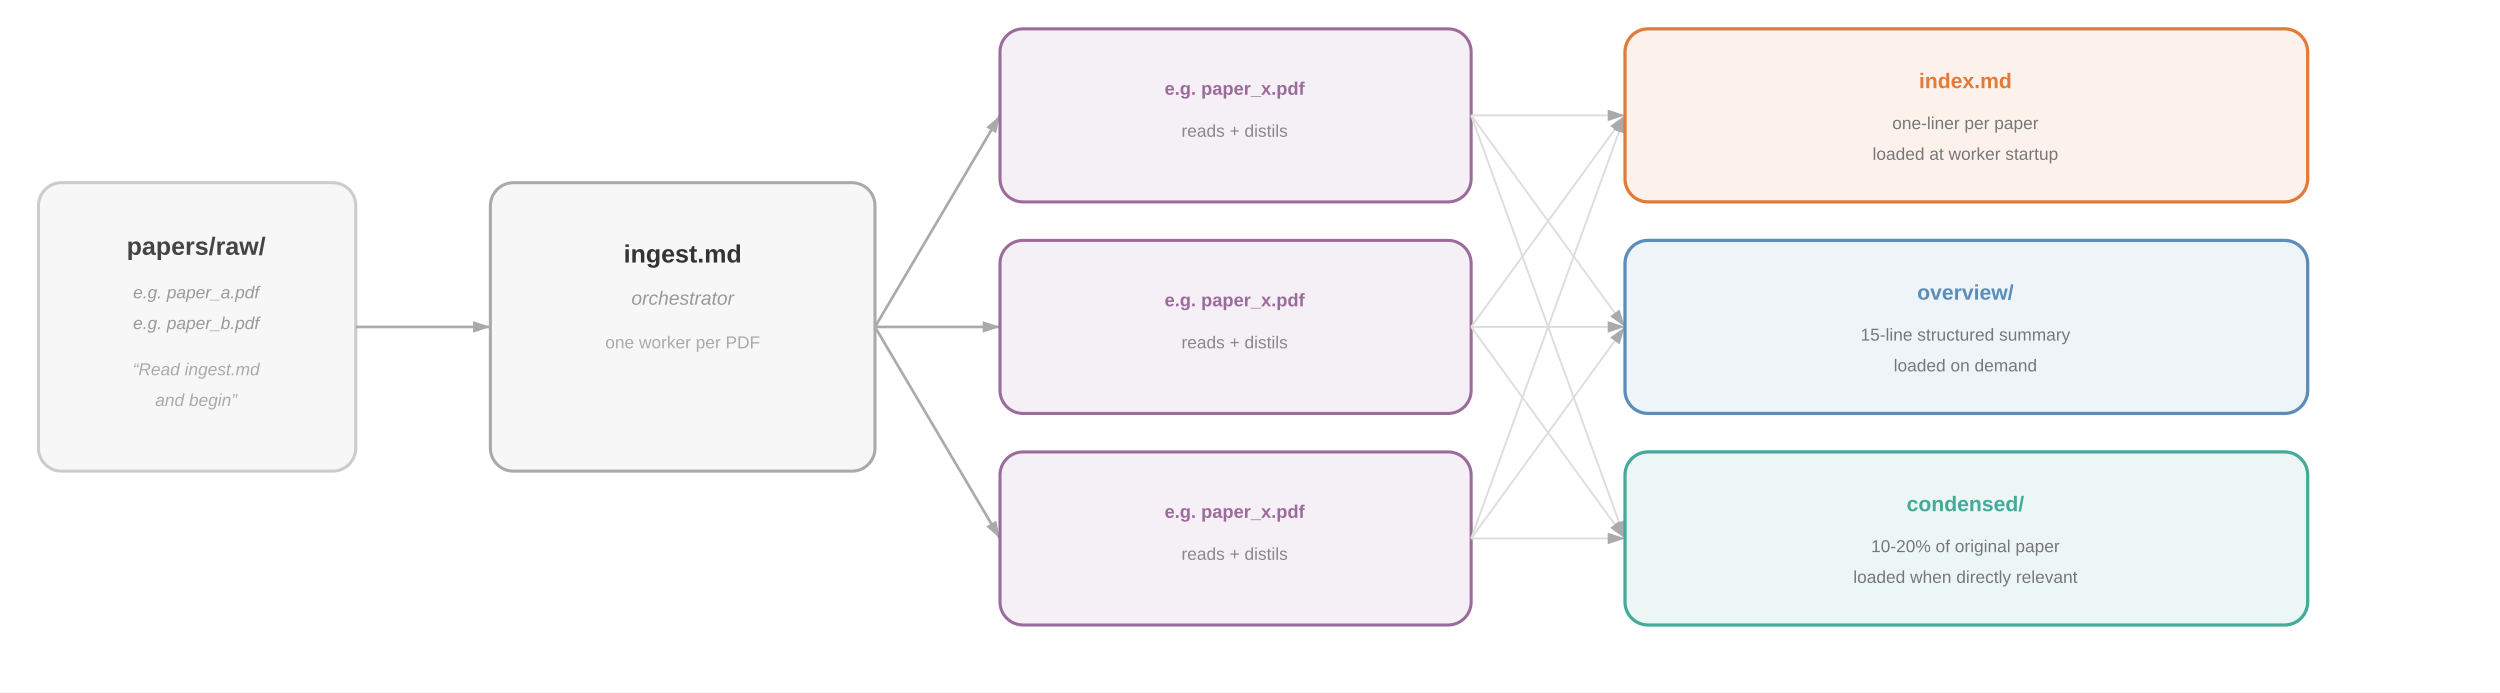
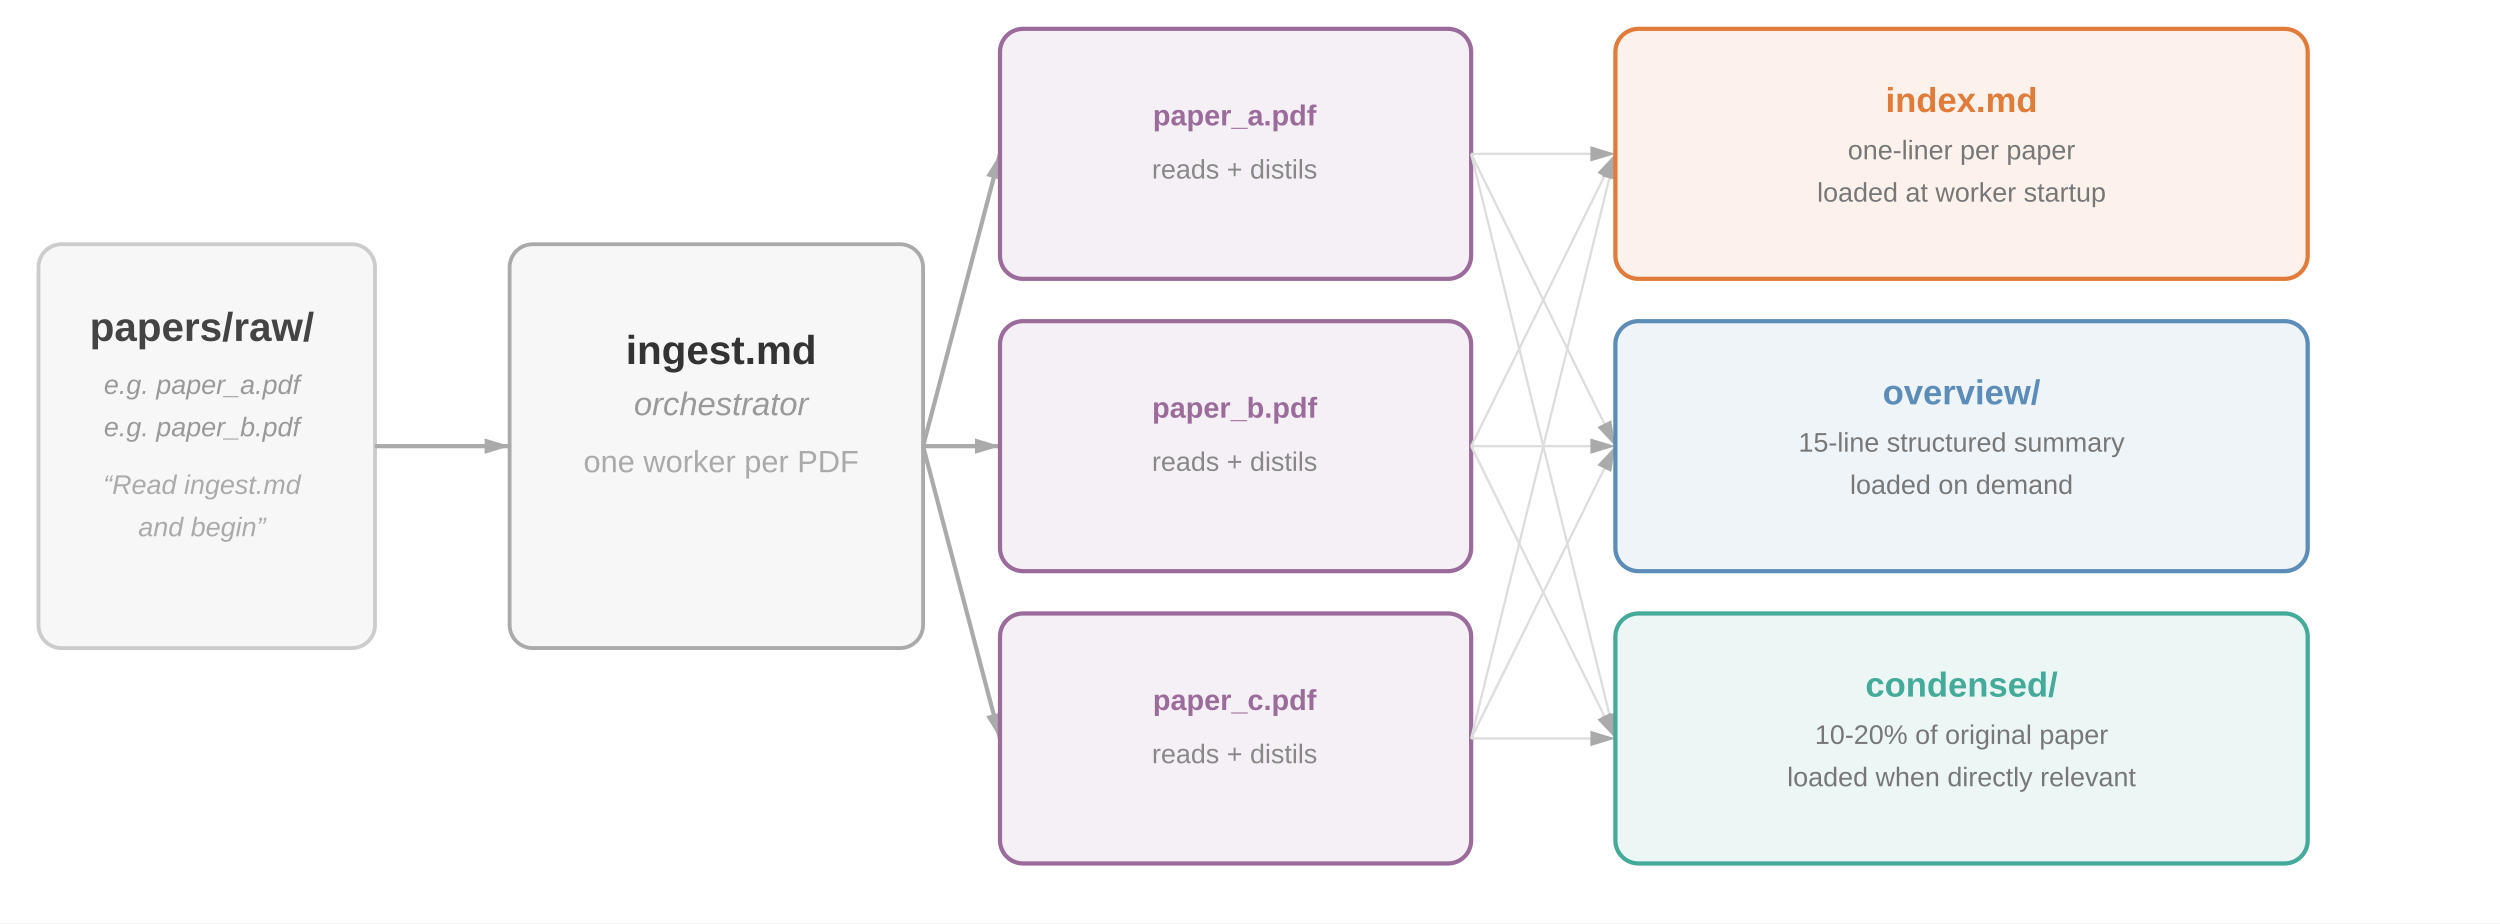
- <svg xmlns="http://www.w3.org/2000/svg" viewBox="0 0 1300 360">
+ <svg xmlns="http://www.w3.org/2000/svg" viewBox="0 0 1300 480">
  <defs>
-     <marker id="arr" markerWidth="9" markerHeight="7" refX="9" refY="3.5" orient="auto" markerUnits="userSpaceOnUse">
-       <path d="M0,0.5 L9,3.5 L0,6.5 Z" fill="#aaaaaa" />
+     <marker id="arr" markerWidth="14" markerHeight="10" refX="13" refY="5" orient="auto" markerUnits="userSpaceOnUse">
+       <path d="M0,1 L13,5 L0,9 Z" fill="#aaaaaa" />
    </marker>
  </defs>
-   <rect width="1300" height="360" fill="white" />
-   <rect x="20" y="95" width="165" height="150" rx="12" ry="12" fill="#f7f7f7" fill-opacity="1.0" stroke="#cccccc" stroke-width="1.6" />
-   <text x="102" y="128" text-anchor="middle" dominant-baseline="central" font-family="Arial, Helvetica, sans-serif" font-size="13" font-weight="bold" font-style="normal" fill="#444444">papers/raw/</text>
-   <text x="102" y="152" text-anchor="middle" dominant-baseline="central" font-family="Arial, Helvetica, sans-serif" font-size="9" font-weight="normal" font-style="italic" fill="#999999">e.g.  paper_a.pdf</text>
-   <text x="102" y="168" text-anchor="middle" dominant-baseline="central" font-family="Arial, Helvetica, sans-serif" font-size="9" font-weight="normal" font-style="italic" fill="#999999">e.g.  paper_b.pdf</text>
-   <text x="102" y="192" text-anchor="middle" dominant-baseline="central" font-family="Arial, Helvetica, sans-serif" font-size="9" font-weight="normal" font-style="italic" fill="#aaaaaa">“Read ingest.md</text>
-   <text x="102" y="208" text-anchor="middle" dominant-baseline="central" font-family="Arial, Helvetica, sans-serif" font-size="9" font-weight="normal" font-style="italic" fill="#aaaaaa">and begin”</text>
-   <line x1="185" y1="170" x2="255" y2="170" stroke="#aaaaaa" stroke-width="1.4" marker-end="url(#arr)" />
-   <rect x="255" y="95" width="200" height="150" rx="12" ry="12" fill="#f7f7f7" fill-opacity="1.0" stroke="#aaaaaa" stroke-width="1.6" />
-   <text x="355" y="132" text-anchor="middle" dominant-baseline="central" font-family="Arial, Helvetica, sans-serif" font-size="13" font-weight="bold" font-style="normal" fill="#333333">ingest.md</text>
-   <text x="355" y="155" text-anchor="middle" dominant-baseline="central" font-family="Arial, Helvetica, sans-serif" font-size="10" font-weight="normal" font-style="italic" fill="#999999">orchestrator</text>
-   <text x="355" y="178" text-anchor="middle" dominant-baseline="central" font-family="Arial, Helvetica, sans-serif" font-size="9" font-weight="normal" font-style="normal" fill="#aaaaaa">one worker per PDF</text>
-   <line x1="455" y1="170" x2="520" y2="60" stroke="#aaaaaa" stroke-width="1.4" marker-end="url(#arr)" />
-   <line x1="455" y1="170" x2="520" y2="170" stroke="#aaaaaa" stroke-width="1.4" marker-end="url(#arr)" />
-   <line x1="455" y1="170" x2="520" y2="280" stroke="#aaaaaa" stroke-width="1.4" marker-end="url(#arr)" />
-   <rect x="520" y="15" width="245" height="90" rx="12" ry="12" fill="#9B6B9B" fill-opacity="0.1" stroke="#9B6B9B" stroke-width="0" />
-   <rect x="520" y="15" width="245" height="90" rx="12" ry="12" fill="none" fill-opacity="1.0" stroke="#9B6B9B" stroke-width="1.6" />
-   <text x="642" y="46" text-anchor="middle" dominant-baseline="central" font-family="Arial, Helvetica, sans-serif" font-size="9.5" font-weight="bold" font-style="normal" fill="#9B6B9B">e.g.  paper_x.pdf</text>
-   <text x="642" y="68" text-anchor="middle" dominant-baseline="central" font-family="Arial, Helvetica, sans-serif" font-size="9" font-weight="normal" font-style="normal" fill="#888888">reads + distils</text>
-   <rect x="520" y="125" width="245" height="90" rx="12" ry="12" fill="#9B6B9B" fill-opacity="0.1" stroke="#9B6B9B" stroke-width="0" />
-   <rect x="520" y="125" width="245" height="90" rx="12" ry="12" fill="none" fill-opacity="1.0" stroke="#9B6B9B" stroke-width="1.6" />
-   <text x="642" y="156" text-anchor="middle" dominant-baseline="central" font-family="Arial, Helvetica, sans-serif" font-size="9.5" font-weight="bold" font-style="normal" fill="#9B6B9B">e.g.  paper_x.pdf</text>
-   <text x="642" y="178" text-anchor="middle" dominant-baseline="central" font-family="Arial, Helvetica, sans-serif" font-size="9" font-weight="normal" font-style="normal" fill="#888888">reads + distils</text>
-   <rect x="520" y="235" width="245" height="90" rx="12" ry="12" fill="#9B6B9B" fill-opacity="0.1" stroke="#9B6B9B" stroke-width="0" />
-   <rect x="520" y="235" width="245" height="90" rx="12" ry="12" fill="none" fill-opacity="1.0" stroke="#9B6B9B" stroke-width="1.6" />
-   <text x="642" y="266" text-anchor="middle" dominant-baseline="central" font-family="Arial, Helvetica, sans-serif" font-size="9.5" font-weight="bold" font-style="normal" fill="#9B6B9B">e.g.  paper_x.pdf</text>
-   <text x="642" y="288" text-anchor="middle" dominant-baseline="central" font-family="Arial, Helvetica, sans-serif" font-size="9" font-weight="normal" font-style="normal" fill="#888888">reads + distils</text>
-   <line x1="765" y1="60" x2="845" y2="60" stroke="#dddddd" stroke-width="1.0" marker-end="url(#arr)" />
-   <line x1="765" y1="60" x2="845" y2="170" stroke="#dddddd" stroke-width="1.0" marker-end="url(#arr)" />
-   <line x1="765" y1="60" x2="845" y2="280" stroke="#dddddd" stroke-width="1.0" marker-end="url(#arr)" />
-   <line x1="765" y1="170" x2="845" y2="60" stroke="#dddddd" stroke-width="1.0" marker-end="url(#arr)" />
-   <line x1="765" y1="170" x2="845" y2="170" stroke="#dddddd" stroke-width="1.0" marker-end="url(#arr)" />
-   <line x1="765" y1="170" x2="845" y2="280" stroke="#dddddd" stroke-width="1.0" marker-end="url(#arr)" />
-   <line x1="765" y1="280" x2="845" y2="60" stroke="#dddddd" stroke-width="1.0" marker-end="url(#arr)" />
-   <line x1="765" y1="280" x2="845" y2="170" stroke="#dddddd" stroke-width="1.0" marker-end="url(#arr)" />
-   <line x1="765" y1="280" x2="845" y2="280" stroke="#dddddd" stroke-width="1.0" marker-end="url(#arr)" />
-   <rect x="845" y="15" width="355" height="90" rx="12" ry="12" fill="#E07B39" fill-opacity="0.1" stroke="#E07B39" stroke-width="0" />
-   <rect x="845" y="15" width="355" height="90" rx="12" ry="12" fill="none" fill-opacity="1.0" stroke="#E07B39" stroke-width="1.7" />
-   <text x="1022" y="42" text-anchor="middle" dominant-baseline="central" font-family="Arial, Helvetica, sans-serif" font-size="11" font-weight="bold" font-style="normal" fill="#E07B39">index.md</text>
-   <text x="1022" y="64" text-anchor="middle" dominant-baseline="central" font-family="Arial, Helvetica, sans-serif" font-size="9" font-weight="normal" font-style="normal" fill="#777777">one-liner per paper</text>
-   <text x="1022" y="80" text-anchor="middle" dominant-baseline="central" font-family="Arial, Helvetica, sans-serif" font-size="9" font-weight="normal" font-style="normal" fill="#777777">loaded at worker startup</text>
-   <rect x="845" y="125" width="355" height="90" rx="12" ry="12" fill="#5B8DB8" fill-opacity="0.1" stroke="#5B8DB8" stroke-width="0" />
-   <rect x="845" y="125" width="355" height="90" rx="12" ry="12" fill="none" fill-opacity="1.0" stroke="#5B8DB8" stroke-width="1.7" />
-   <text x="1022" y="152" text-anchor="middle" dominant-baseline="central" font-family="Arial, Helvetica, sans-serif" font-size="11" font-weight="bold" font-style="normal" fill="#5B8DB8">overview/</text>
-   <text x="1022" y="174" text-anchor="middle" dominant-baseline="central" font-family="Arial, Helvetica, sans-serif" font-size="9" font-weight="normal" font-style="normal" fill="#777777">15-line structured summary</text>
-   <text x="1022" y="190" text-anchor="middle" dominant-baseline="central" font-family="Arial, Helvetica, sans-serif" font-size="9" font-weight="normal" font-style="normal" fill="#777777">loaded on demand</text>
-   <rect x="845" y="235" width="355" height="90" rx="12" ry="12" fill="#44AA99" fill-opacity="0.1" stroke="#44AA99" stroke-width="0" />
-   <rect x="845" y="235" width="355" height="90" rx="12" ry="12" fill="none" fill-opacity="1.0" stroke="#44AA99" stroke-width="1.7" />
-   <text x="1022" y="262" text-anchor="middle" dominant-baseline="central" font-family="Arial, Helvetica, sans-serif" font-size="11" font-weight="bold" font-style="normal" fill="#44AA99">condensed/</text>
-   <text x="1022" y="284" text-anchor="middle" dominant-baseline="central" font-family="Arial, Helvetica, sans-serif" font-size="9" font-weight="normal" font-style="normal" fill="#777777">10-20% of original paper</text>
-   <text x="1022" y="300" text-anchor="middle" dominant-baseline="central" font-family="Arial, Helvetica, sans-serif" font-size="9" font-weight="normal" font-style="normal" fill="#777777">loaded when directly relevant</text>
+   <rect width="1300" height="480" fill="white" />
+   <rect x="20" y="127" width="175" height="210" rx="12" ry="12" fill="#f7f7f7" fill-opacity="1.0" stroke="#cccccc" stroke-width="2.0" />
+   <text x="105" y="170" text-anchor="middle" dominant-baseline="central" font-family="Arial, Helvetica, sans-serif" font-size="21" font-weight="bold" font-style="normal" fill="#444444">papers/raw/</text>
+   <text x="105" y="200" text-anchor="middle" dominant-baseline="central" font-family="Arial, Helvetica, sans-serif" font-size="14" font-weight="normal" font-style="italic" fill="#999999">e.g.  paper_a.pdf</text>
+   <text x="105" y="222" text-anchor="middle" dominant-baseline="central" font-family="Arial, Helvetica, sans-serif" font-size="14" font-weight="normal" font-style="italic" fill="#999999">e.g.  paper_b.pdf</text>
+   <text x="105" y="252" text-anchor="middle" dominant-baseline="central" font-family="Arial, Helvetica, sans-serif" font-size="14" font-weight="normal" font-style="italic" fill="#aaaaaa">“Read ingest.md</text>
+   <text x="105" y="274" text-anchor="middle" dominant-baseline="central" font-family="Arial, Helvetica, sans-serif" font-size="14" font-weight="normal" font-style="italic" fill="#aaaaaa">and begin”</text>
+   <line x1="195" y1="232" x2="265" y2="232" stroke="#aaaaaa" stroke-width="2.2" marker-end="url(#arr)" />
+   <rect x="265" y="127" width="215" height="210" rx="12" ry="12" fill="#f7f7f7" fill-opacity="1.0" stroke="#aaaaaa" stroke-width="2.0" />
+   <text x="375" y="182" text-anchor="middle" dominant-baseline="central" font-family="Arial, Helvetica, sans-serif" font-size="21" font-weight="bold" font-style="normal" fill="#333333">ingest.md</text>
+   <text x="375" y="210" text-anchor="middle" dominant-baseline="central" font-family="Arial, Helvetica, sans-serif" font-size="17" font-weight="normal" font-style="italic" fill="#999999">orchestrator</text>
+   <text x="375" y="240" text-anchor="middle" dominant-baseline="central" font-family="Arial, Helvetica, sans-serif" font-size="16" font-weight="normal" font-style="normal" fill="#aaaaaa">one worker per PDF</text>
+   <line x1="480" y1="232" x2="520" y2="80" stroke="#aaaaaa" stroke-width="2.2" marker-end="url(#arr)" />
+   <line x1="480" y1="232" x2="520" y2="232" stroke="#aaaaaa" stroke-width="2.2" marker-end="url(#arr)" />
+   <line x1="480" y1="232" x2="520" y2="384" stroke="#aaaaaa" stroke-width="2.2" marker-end="url(#arr)" />
+   <rect x="520" y="15" width="245" height="130" rx="12" ry="12" fill="#9B6B9B" fill-opacity="0.1" stroke="#9B6B9B" stroke-width="0" />
+   <rect x="520" y="15" width="245" height="130" rx="12" ry="12" fill="none" fill-opacity="1.0" stroke="#9B6B9B" stroke-width="2.2" />
+   <text x="642" y="60" text-anchor="middle" dominant-baseline="central" font-family="Arial, Helvetica, sans-serif" font-size="15" font-weight="bold" font-style="normal" fill="#9B6B9B">paper_a.pdf</text>
+   <text x="642" y="88" text-anchor="middle" dominant-baseline="central" font-family="Arial, Helvetica, sans-serif" font-size="14" font-weight="normal" font-style="normal" fill="#888888">reads + distils</text>
+   <rect x="520" y="167" width="245" height="130" rx="12" ry="12" fill="#9B6B9B" fill-opacity="0.1" stroke="#9B6B9B" stroke-width="0" />
+   <rect x="520" y="167" width="245" height="130" rx="12" ry="12" fill="none" fill-opacity="1.0" stroke="#9B6B9B" stroke-width="2.2" />
+   <text x="642" y="212" text-anchor="middle" dominant-baseline="central" font-family="Arial, Helvetica, sans-serif" font-size="15" font-weight="bold" font-style="normal" fill="#9B6B9B">paper_b.pdf</text>
+   <text x="642" y="240" text-anchor="middle" dominant-baseline="central" font-family="Arial, Helvetica, sans-serif" font-size="14" font-weight="normal" font-style="normal" fill="#888888">reads + distils</text>
+   <rect x="520" y="319" width="245" height="130" rx="12" ry="12" fill="#9B6B9B" fill-opacity="0.1" stroke="#9B6B9B" stroke-width="0" />
+   <rect x="520" y="319" width="245" height="130" rx="12" ry="12" fill="none" fill-opacity="1.0" stroke="#9B6B9B" stroke-width="2.2" />
+   <text x="642" y="364" text-anchor="middle" dominant-baseline="central" font-family="Arial, Helvetica, sans-serif" font-size="15" font-weight="bold" font-style="normal" fill="#9B6B9B">paper_c.pdf</text>
+   <text x="642" y="392" text-anchor="middle" dominant-baseline="central" font-family="Arial, Helvetica, sans-serif" font-size="14" font-weight="normal" font-style="normal" fill="#888888">reads + distils</text>
+   <line x1="765" y1="80" x2="840" y2="80" stroke="#dddddd" stroke-width="1.2" marker-end="url(#arr)" />
+   <line x1="765" y1="80" x2="840" y2="232" stroke="#dddddd" stroke-width="1.2" marker-end="url(#arr)" />
+   <line x1="765" y1="80" x2="840" y2="384" stroke="#dddddd" stroke-width="1.2" marker-end="url(#arr)" />
+   <line x1="765" y1="232" x2="840" y2="80" stroke="#dddddd" stroke-width="1.2" marker-end="url(#arr)" />
+   <line x1="765" y1="232" x2="840" y2="232" stroke="#dddddd" stroke-width="1.2" marker-end="url(#arr)" />
+   <line x1="765" y1="232" x2="840" y2="384" stroke="#dddddd" stroke-width="1.2" marker-end="url(#arr)" />
+   <line x1="765" y1="384" x2="840" y2="80" stroke="#dddddd" stroke-width="1.2" marker-end="url(#arr)" />
+   <line x1="765" y1="384" x2="840" y2="232" stroke="#dddddd" stroke-width="1.2" marker-end="url(#arr)" />
+   <line x1="765" y1="384" x2="840" y2="384" stroke="#dddddd" stroke-width="1.2" marker-end="url(#arr)" />
+   <rect x="840" y="15" width="360" height="130" rx="12" ry="12" fill="#E07B39" fill-opacity="0.1" stroke="#E07B39" stroke-width="0" />
+   <rect x="840" y="15" width="360" height="130" rx="12" ry="12" fill="none" fill-opacity="1.0" stroke="#E07B39" stroke-width="2.2" />
+   <text x="1020" y="52" text-anchor="middle" dominant-baseline="central" font-family="Arial, Helvetica, sans-serif" font-size="18" font-weight="bold" font-style="normal" fill="#E07B39">index.md</text>
+   <text x="1020" y="78" text-anchor="middle" dominant-baseline="central" font-family="Arial, Helvetica, sans-serif" font-size="14" font-weight="normal" font-style="normal" fill="#777777">one-liner per paper</text>
+   <text x="1020" y="100" text-anchor="middle" dominant-baseline="central" font-family="Arial, Helvetica, sans-serif" font-size="14" font-weight="normal" font-style="normal" fill="#777777">loaded at worker startup</text>
+   <rect x="840" y="167" width="360" height="130" rx="12" ry="12" fill="#5B8DB8" fill-opacity="0.1" stroke="#5B8DB8" stroke-width="0" />
+   <rect x="840" y="167" width="360" height="130" rx="12" ry="12" fill="none" fill-opacity="1.0" stroke="#5B8DB8" stroke-width="2.2" />
+   <text x="1020" y="204" text-anchor="middle" dominant-baseline="central" font-family="Arial, Helvetica, sans-serif" font-size="18" font-weight="bold" font-style="normal" fill="#5B8DB8">overview/</text>
+   <text x="1020" y="230" text-anchor="middle" dominant-baseline="central" font-family="Arial, Helvetica, sans-serif" font-size="14" font-weight="normal" font-style="normal" fill="#777777">15-line structured summary</text>
+   <text x="1020" y="252" text-anchor="middle" dominant-baseline="central" font-family="Arial, Helvetica, sans-serif" font-size="14" font-weight="normal" font-style="normal" fill="#777777">loaded on demand</text>
+   <rect x="840" y="319" width="360" height="130" rx="12" ry="12" fill="#44AA99" fill-opacity="0.1" stroke="#44AA99" stroke-width="0" />
+   <rect x="840" y="319" width="360" height="130" rx="12" ry="12" fill="none" fill-opacity="1.0" stroke="#44AA99" stroke-width="2.2" />
+   <text x="1020" y="356" text-anchor="middle" dominant-baseline="central" font-family="Arial, Helvetica, sans-serif" font-size="18" font-weight="bold" font-style="normal" fill="#44AA99">condensed/</text>
+   <text x="1020" y="382" text-anchor="middle" dominant-baseline="central" font-family="Arial, Helvetica, sans-serif" font-size="14" font-weight="normal" font-style="normal" fill="#777777">10-20% of original paper</text>
+   <text x="1020" y="404" text-anchor="middle" dominant-baseline="central" font-family="Arial, Helvetica, sans-serif" font-size="14" font-weight="normal" font-style="normal" fill="#777777">loaded when directly relevant</text>
</svg>
